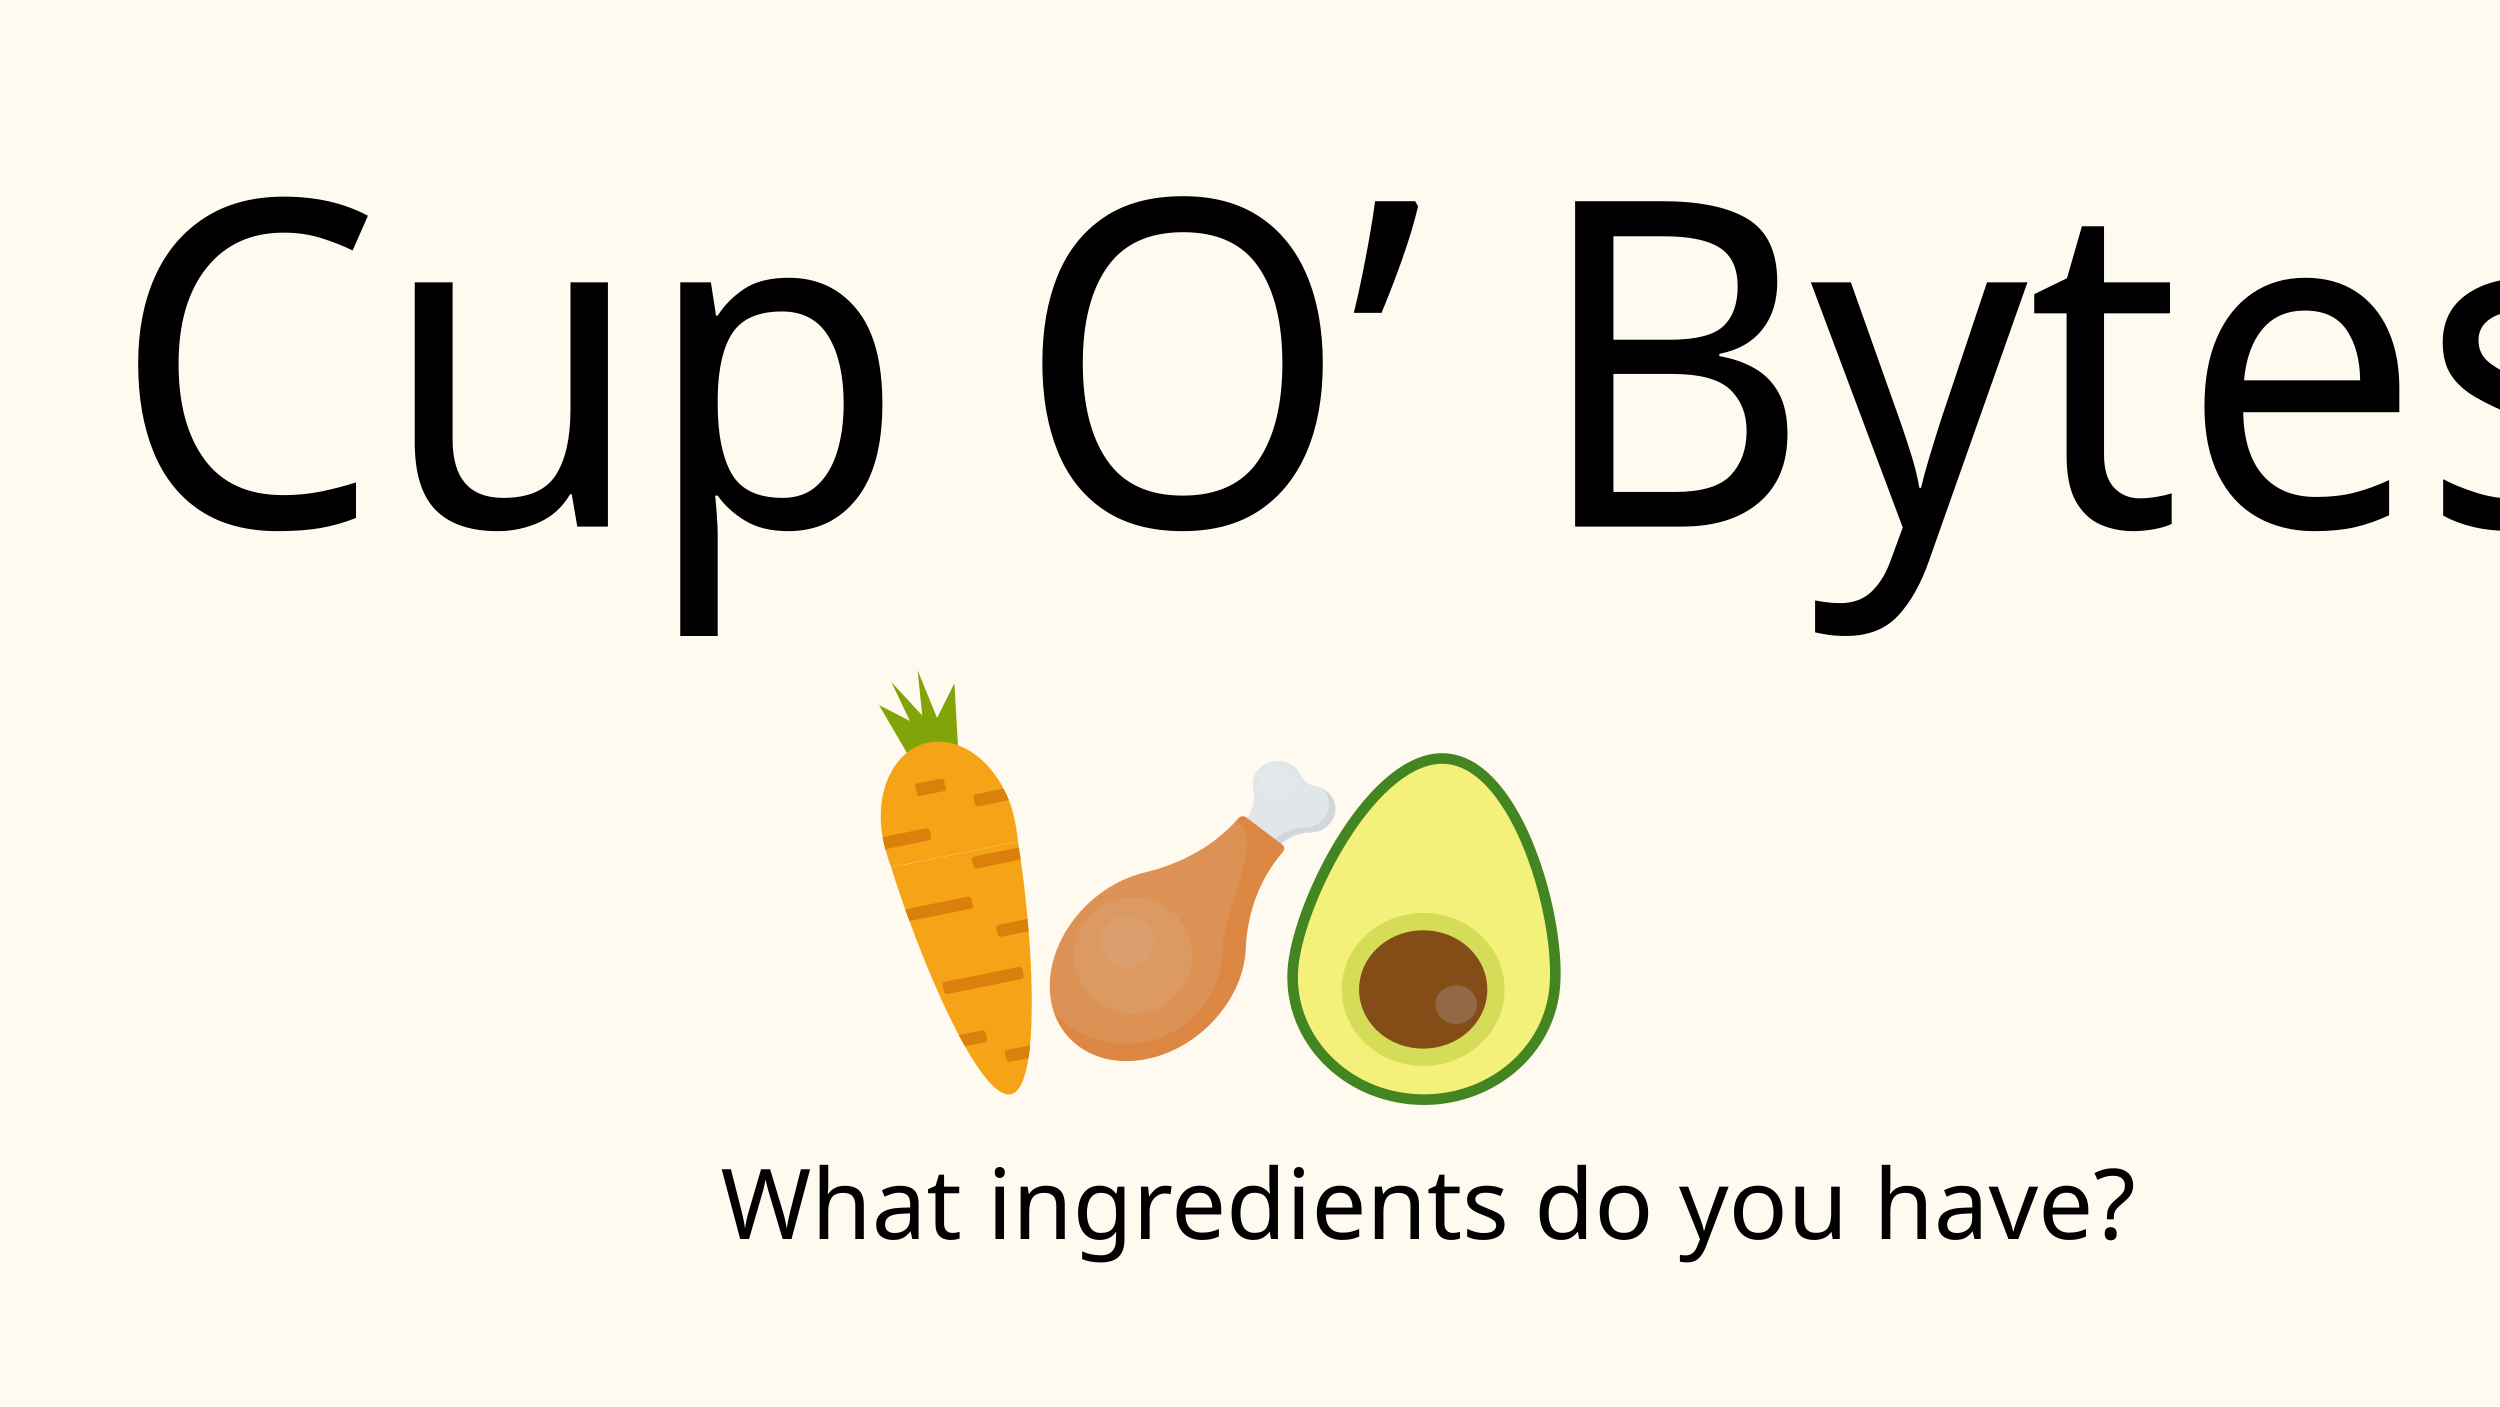
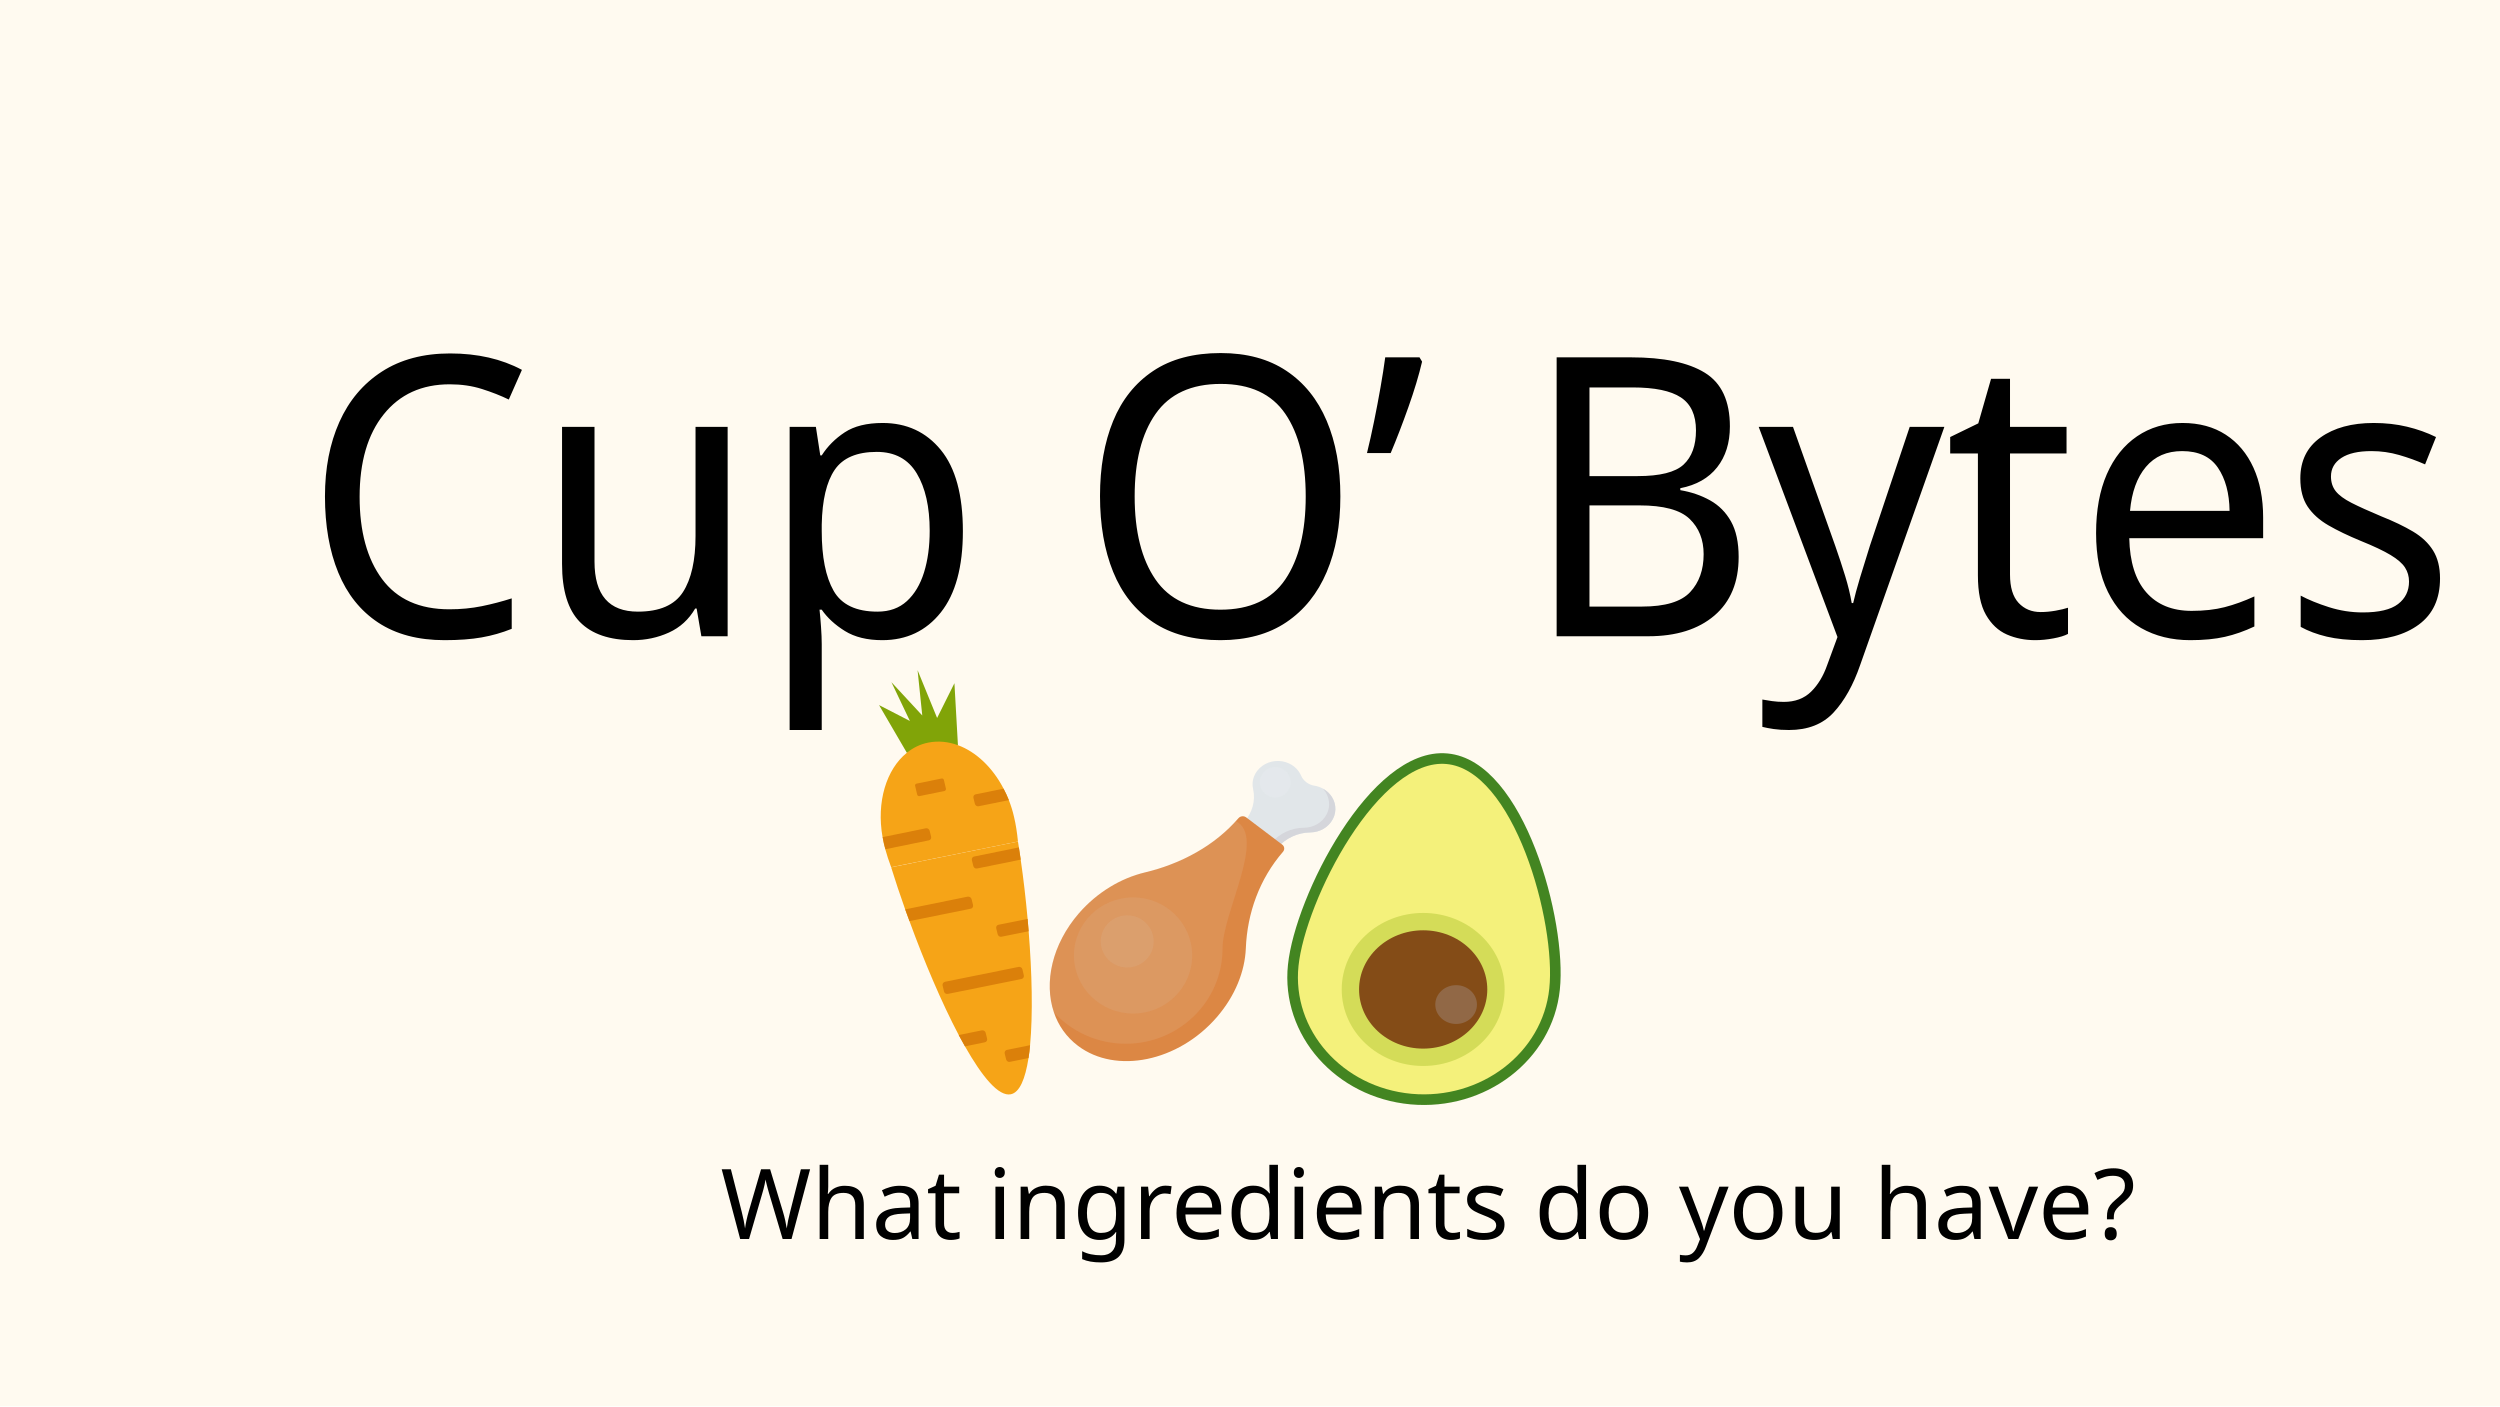
<svg xmlns="http://www.w3.org/2000/svg" version="1.1" id="Layer_1" x="0px" y="0px" viewBox="0 0 1920 1080" style="enable-background:new 0 0 1920 1080;" xml:space="preserve">
  <style type="text/css">
	.st0{fill:none;}
	.st1{fill:#FFFAF0;}
	.st2{fill:#F4F17B;stroke:#438521;stroke-width:8.147;stroke-miterlimit:10;}
	.st3{fill:#844C17;stroke:#D4DC58;stroke-width:13.326;stroke-miterlimit:10;}
	.st4{fill:#916846;}
	.st5{fill:#81A408;}
	.st6{fill:#F6A417;}
	.st7{fill:#DB800A;}
	.st8{fill:#E1E6E9;}
	.st9{fill:#D5D6DB;}
	.st10{fill:#DC8744;}
	.st11{opacity:0.1;fill:#EBF0F3;enable-background:new    ;}
	.st12{opacity:0.1;fill:#D5D6DB;enable-background:new    ;}
	.st13{opacity:0.25;fill:#EBF0F3;enable-background:new    ;}
	.st14{font-family:'GoudyOldStyleT-Regular';}
- 	.st15{font-size:350px;}
+ 	.st15{font-size:300px;}
	.st16{font-family:'GoudyOldStyleT-Italic';}
	.st17{font-size:75px;}
</style>
  <path class="st0" d="M-371.6,660.8c0,43.3-35.1,78.4-78.4,78.4V582.4C-406.7,582.4-371.6,617.5-371.6,660.8z" />
  <line class="st0" x1="-450" y1="921.5" x2="-450" y2="739.2" />
  <line class="st0" x1="-450" y1="582.4" x2="-450" y2="415.1" />
  <g>
    <rect class="st1" width="1920" height="1080" />
  </g>
  <g>
    <g>
      <path class="st2" d="M1193.9,759.7c-5.4,51.7-54.8,89.4-110.2,84.4c-55.4-5.1-95.9-51.1-90.5-102.7c5.4-51.7,62.6-163.8,118-158.7    C1166.7,587.6,1199.4,708,1193.9,759.7z" />
    </g>
    <ellipse class="st3" cx="1093" cy="759.9" rx="55.9" ry="52.1" />
    <ellipse class="st4" cx="1118.3" cy="771.5" rx="16" ry="14.9" />
  </g>
  <g>
    <polygon class="st5" points="675.1,541.5 696.5,578.2 735.7,572.4 733,524.7 719.7,551.4 704.7,514.7 708.3,549.5 684.6,523.9    698.8,553.7  " />
    <g>
      <path class="st6" d="M781.8,646.3c0.2,1.5,0.5,3,0.7,4.5c0.5,3.1,0.9,6.2,1.4,9.4c2.1,14.5,3.9,29.9,5.3,45.5    c0.3,3.2,0.6,6.4,0.8,9.5c2.6,32.1,3.3,63.9,1.1,87.5c-0.3,3.5-0.7,6.8-1.2,9.9c-2.5,16-6.8,26.4-13.6,27.8    c-9.3,1.9-21.9-13.3-35.2-36.8c-1.6-2.8-3.2-5.7-4.8-8.7c-13.1-24.8-26.6-56.7-37.8-87.4c-1.1-3-2.2-6-3.3-9    c-4-11.2-7.6-22.2-10.8-32.4L781.8,646.3z" />
      <path class="st6" d="M778.8,627.5c1.3,5.3,2.3,11.8,3,18.8L684.4,666c-1.8-4.9-3.4-9.6-4.5-13.8c-0.4-1.5-0.8-2.9-1.1-4.3    c-0.4-1.7-0.7-3.3-1-5c-4.8-27,2.9-52.1,18.7-64.8c4.8-3.9,10.3-6.6,16.5-7.8c7.6-1.5,15.3-0.7,22.7,2c13.9,5.1,26.6,17.1,35,33.3    c1.5,2.8,2.8,5.8,4.1,8.9C776.4,618.6,777.8,623,778.8,627.5z" />
    </g>
    <path class="st7" d="M774.8,614.5l-23.2,4.7c-1.3,0.3-2.6-0.6-2.9-1.9l-1.1-4.5c-0.3-1.3,0.5-2.6,1.8-2.8l21.3-4.3   C772.2,608.5,773.6,611.4,774.8,614.5z" />
    <path class="st7" d="M784.4,751.9L728,763.3c-1.3,0.3-2.7-0.5-3-1.8l-1.1-4.7c-0.3-1.3,0.6-2.5,1.9-2.8l56.4-11.4   c1.3-0.3,2.7,0.5,3,1.8l1.1,4.7C786.6,750.4,785.7,751.7,784.4,751.9z" />
    <path class="st7" d="M789.2,705.7c0.3,3.2,0.6,6.4,0.8,9.5l-20.9,4.2c-1.3,0.3-2.6-0.6-2.9-1.9l-1.1-4.5c-0.3-1.3,0.5-2.6,1.8-2.8   L789.2,705.7z" />
    <path class="st7" d="M746.2,690.6l1.1,4.5c0.3,1.3-0.5,2.6-1.8,2.8l-47,9.5c-1.1-3-2.2-6-3.3-9l48.1-9.8   C744.6,688.5,745.9,689.3,746.2,690.6z" />
    <path class="st7" d="M714,638.1l1.1,4.5c0.3,1.3-0.5,2.6-1.8,2.8l-33.3,6.8c-0.4-1.5-0.8-2.9-1.1-4.3c-0.4-1.7-0.7-3.3-1-5   l33.3-6.8C712.4,635.9,713.7,636.8,714,638.1z" />
    <path class="st7" d="M782.5,650.8c0.5,3.1,0.9,6.2,1.4,9.4l-33.5,6.8c-1.3,0.3-2.6-0.6-2.9-1.9l-1.1-4.5c-0.3-1.3,0.5-2.6,1.8-2.8   L782.5,650.8z" />
    <path class="st7" d="M791.1,802.7c-0.3,3.5-0.7,6.8-1.2,9.9l-14.3,2.9c-1.3,0.3-2.6-0.6-2.9-1.9l-1.1-4.5c-0.3-1.3,0.5-2.6,1.8-2.8   L791.1,802.7z" />
    <path class="st7" d="M757,793.2l1.1,4.5c0.3,1.3-0.5,2.6-1.8,2.8l-15.2,3.1c-1.6-2.8-3.2-5.7-4.8-8.7l17.8-3.6   C755.4,791.1,756.7,791.9,757,793.2z" />
    <path class="st7" d="M725.3,607.5l-19.1,3.9c-0.8,0.2-1.6-0.3-1.8-1.1l-1.6-6.8c-0.2-0.8,0.3-1.5,1.2-1.7l19.1-3.9   c0.8-0.2,1.6,0.3,1.8,1.1l1.6,6.8C726.6,606.5,726.1,607.3,725.3,607.5z" />
  </g>
  <g>
    <path class="st8" d="M1023.7,628.9c3.2-6.1,2.2-13.6-2.3-18.9c-3.2-3.7-7.5-5.9-12-6.6c-4.5-0.7-8.4-3.7-10.1-7.6   c-1.7-3.9-4.8-7.4-9.4-9.5c-6.5-3.1-14.6-2.3-20.3,1.8c-6.4,4.6-8.7,11.6-7.2,18c2,8.9-0.7,18.1-6.8,25.1l-8,9.2l25.9,19.5l8-9.2   c6.1-7,15.2-11.3,24.9-11.4C1013.3,639.2,1020.2,635.7,1023.7,628.9L1023.7,628.9z" />
    <path class="st9" d="M1023.7,628.9c-3.5,6.8-10.4,10.3-17.4,10.4c-9.7,0.1-18.8,4.4-24.9,11.4l-7.9,9.2l-25.9-19.5l0,0l21,15.8   l8-9.1c6.1-7,15.2-11.4,24.9-11.4c7-0.1,13.9-3.6,17.4-10.4c3.2-6.1,2.2-13.6-2.3-18.9c-0.2-0.2-0.4-0.5-0.6-0.7   c2,1.1,3.9,2.6,5.5,4.5C1025.9,615.3,1026.9,622.8,1023.7,628.9L1023.7,628.9z" />
    <path class="st10" d="M985.4,654.1c-18.2,21-27.5,47.2-28.6,74.2c-0.7,17.7-8.2,36.6-22.3,52.9c-29.6,34.2-77.4,44-106.6,22   c-8.9-6.7-15.1-15.6-18.5-25.7c-7.8-23-1.4-52.3,19.2-76.1c14.2-16.3,32.4-27,50.8-31.4c6.7-1.6,13.3-3.6,19.7-6.1   c6.9-2.6,13.6-5.8,19.9-9.4c12.2-6.9,23.1-15.7,32.2-26.2c1.4-1.6,4-1.9,5.8-0.6l0.8,0.6l26.2,19.8l0.8,0.6   C986.5,650,986.8,652.4,985.4,654.1L985.4,654.1z" />
    <path class="st11" d="M949.1,630.6c-27.6,29.2-63,37.7-69.8,39.3c-18.4,4.4-36.6,15.1-50.8,31.4c-20.6,23.8-27,53.1-19.2,76.1   c13.6,14.8,33.3,24.2,55.3,24.2c41,0,74.3-32.7,74.3-73C938.9,700.5,972.8,642.8,949.1,630.6z" />
    <ellipse class="st12" cx="870.2" cy="733.8" rx="45.4" ry="44.6" />
    <ellipse class="st12" cx="865.7" cy="723" rx="20.3" ry="20" />
    <path class="st13" d="M979.4,589.1c-6.6,0-11.9,5.2-11.9,11.7s5.3,11.7,11.9,11.7s11.9-5.2,11.9-11.7S986,589.1,979.4,589.1z" />
  </g>
-   <text transform="matrix(0.9337 0 0 1 86.168 404.4242)" class="st14 st15">Cup O’ Bytes</text>
+   <text transform="matrix(0.9337 0 0 1 232.4905 488.6452)" class="st14 st15">Cup O’ Bytes</text>
  <text transform="matrix(1 0 0 1 553.3676 951.5415)" class="st16 st17">What ingredients do you have?</text>
+   <rect x="2042.1" y="488.6" class="st0" width="4.6" height="27.9" />
</svg>
